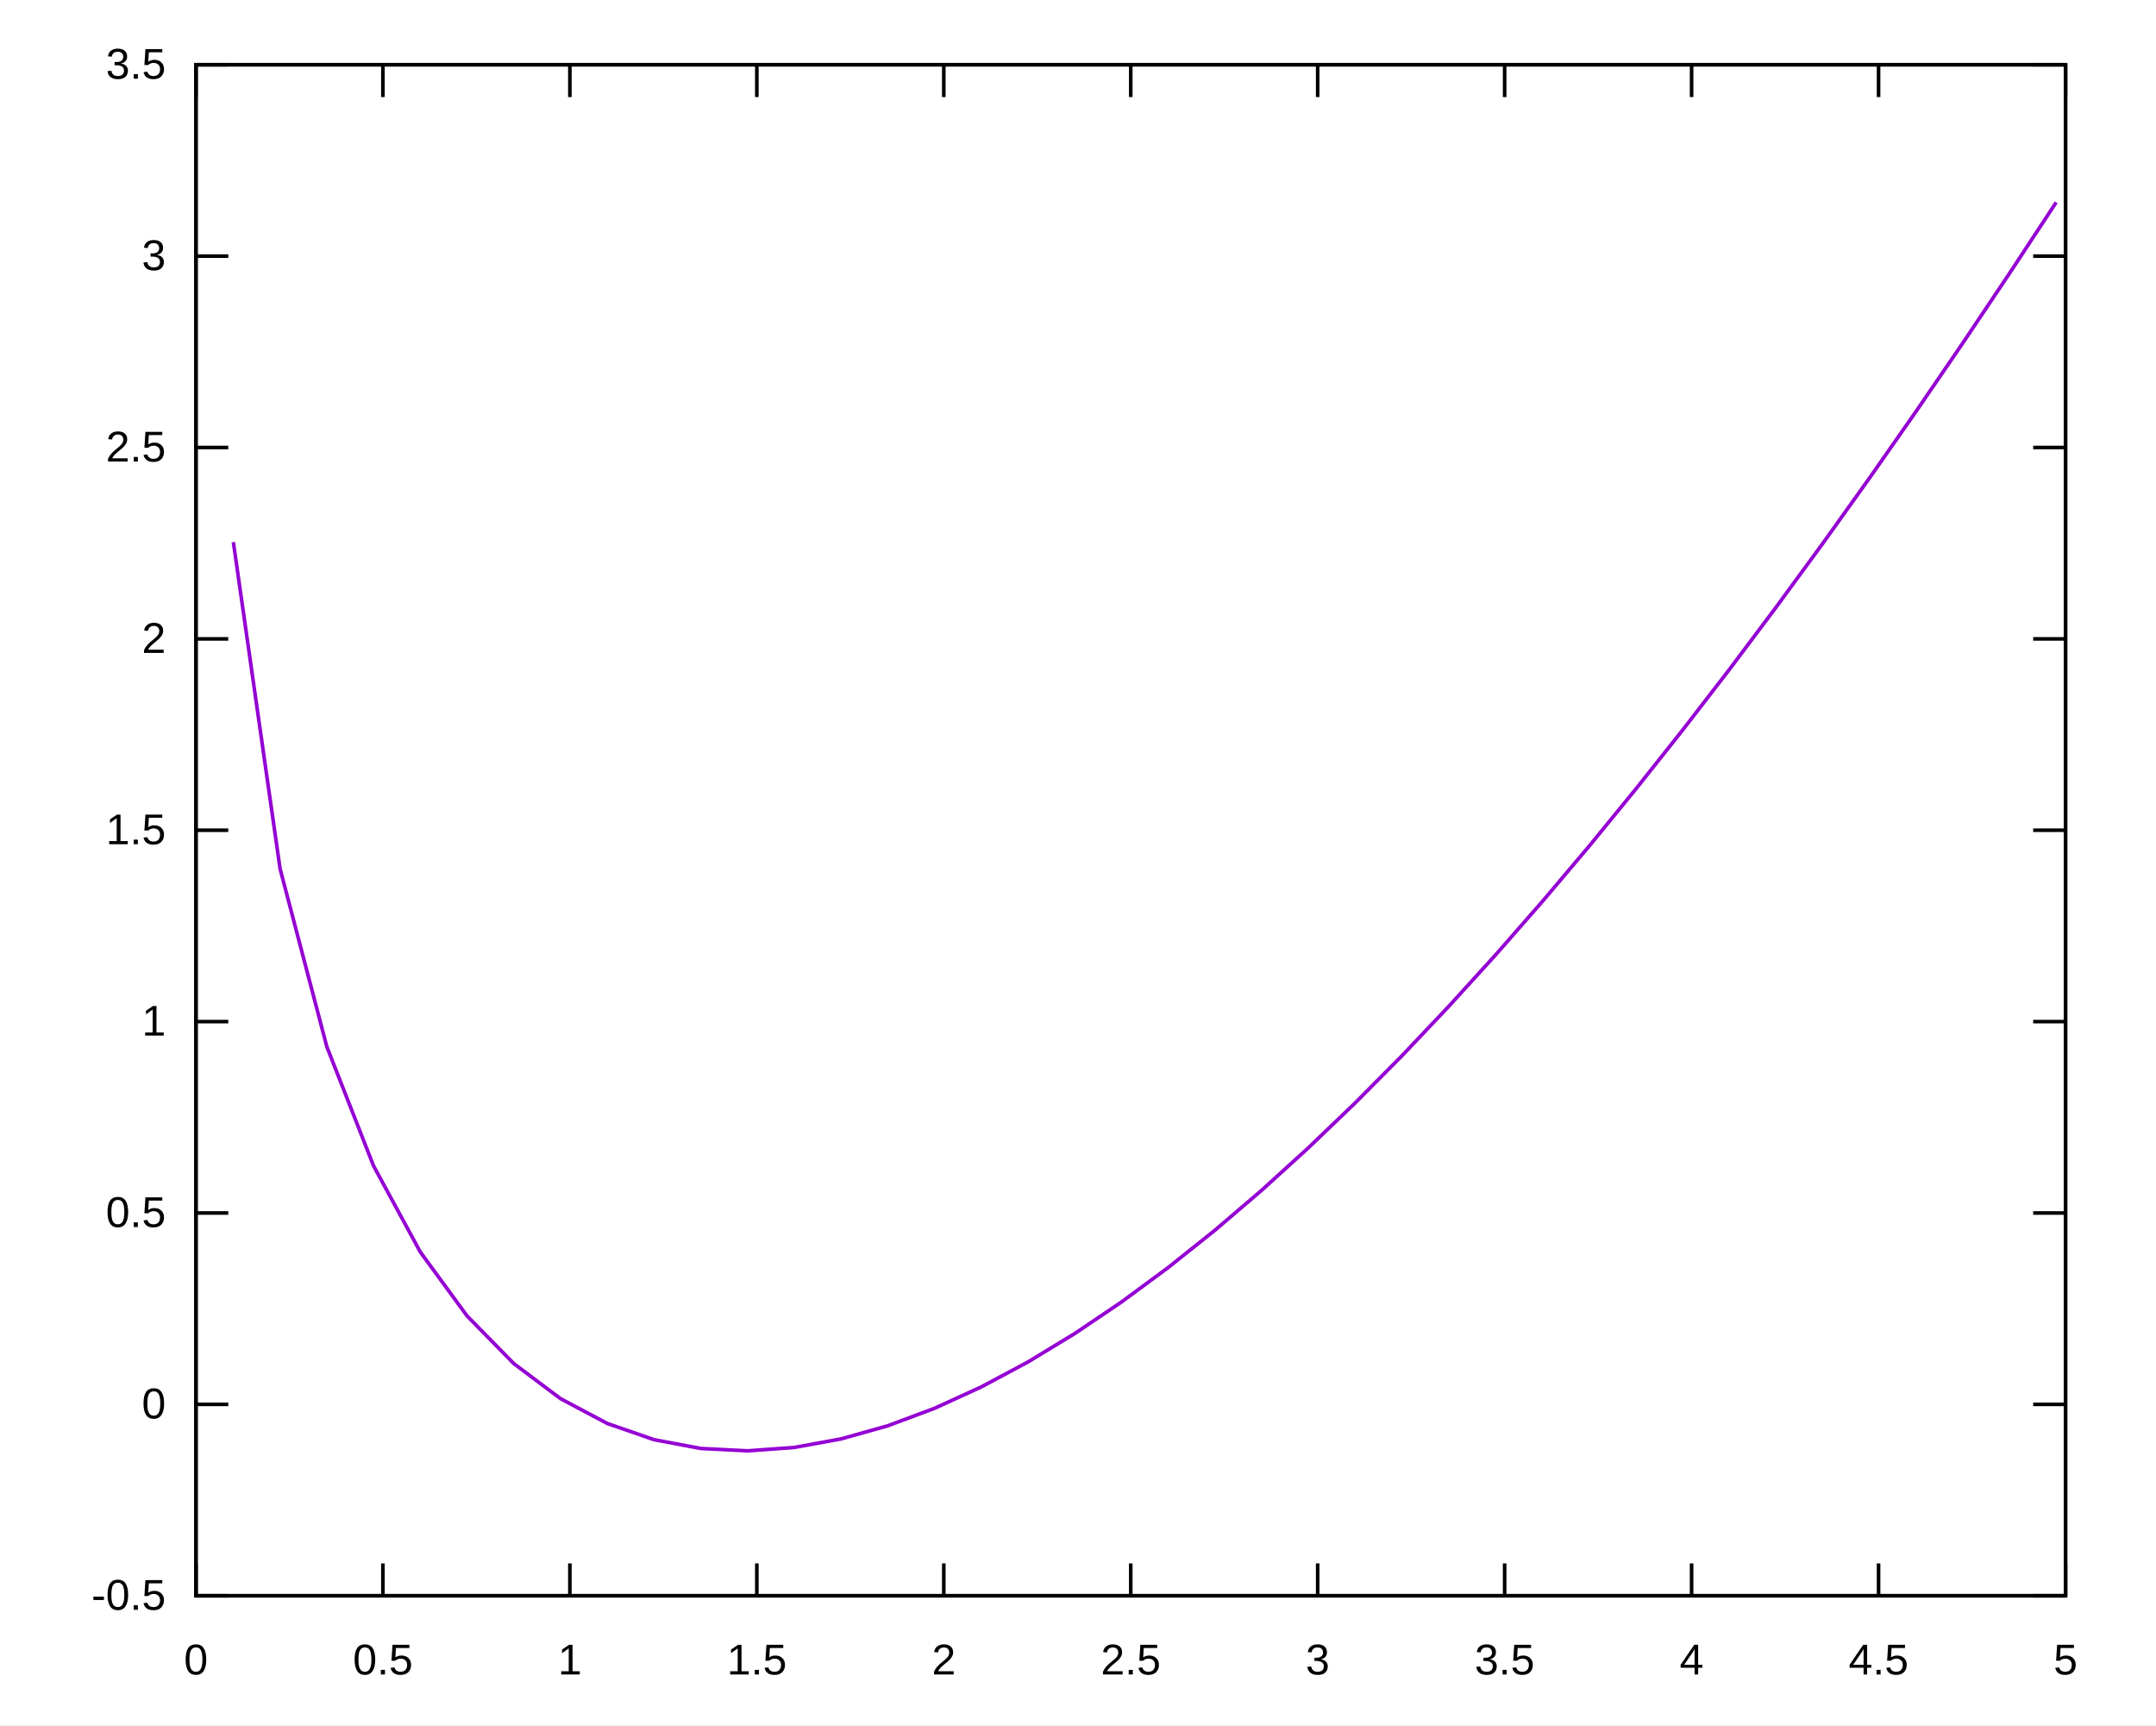
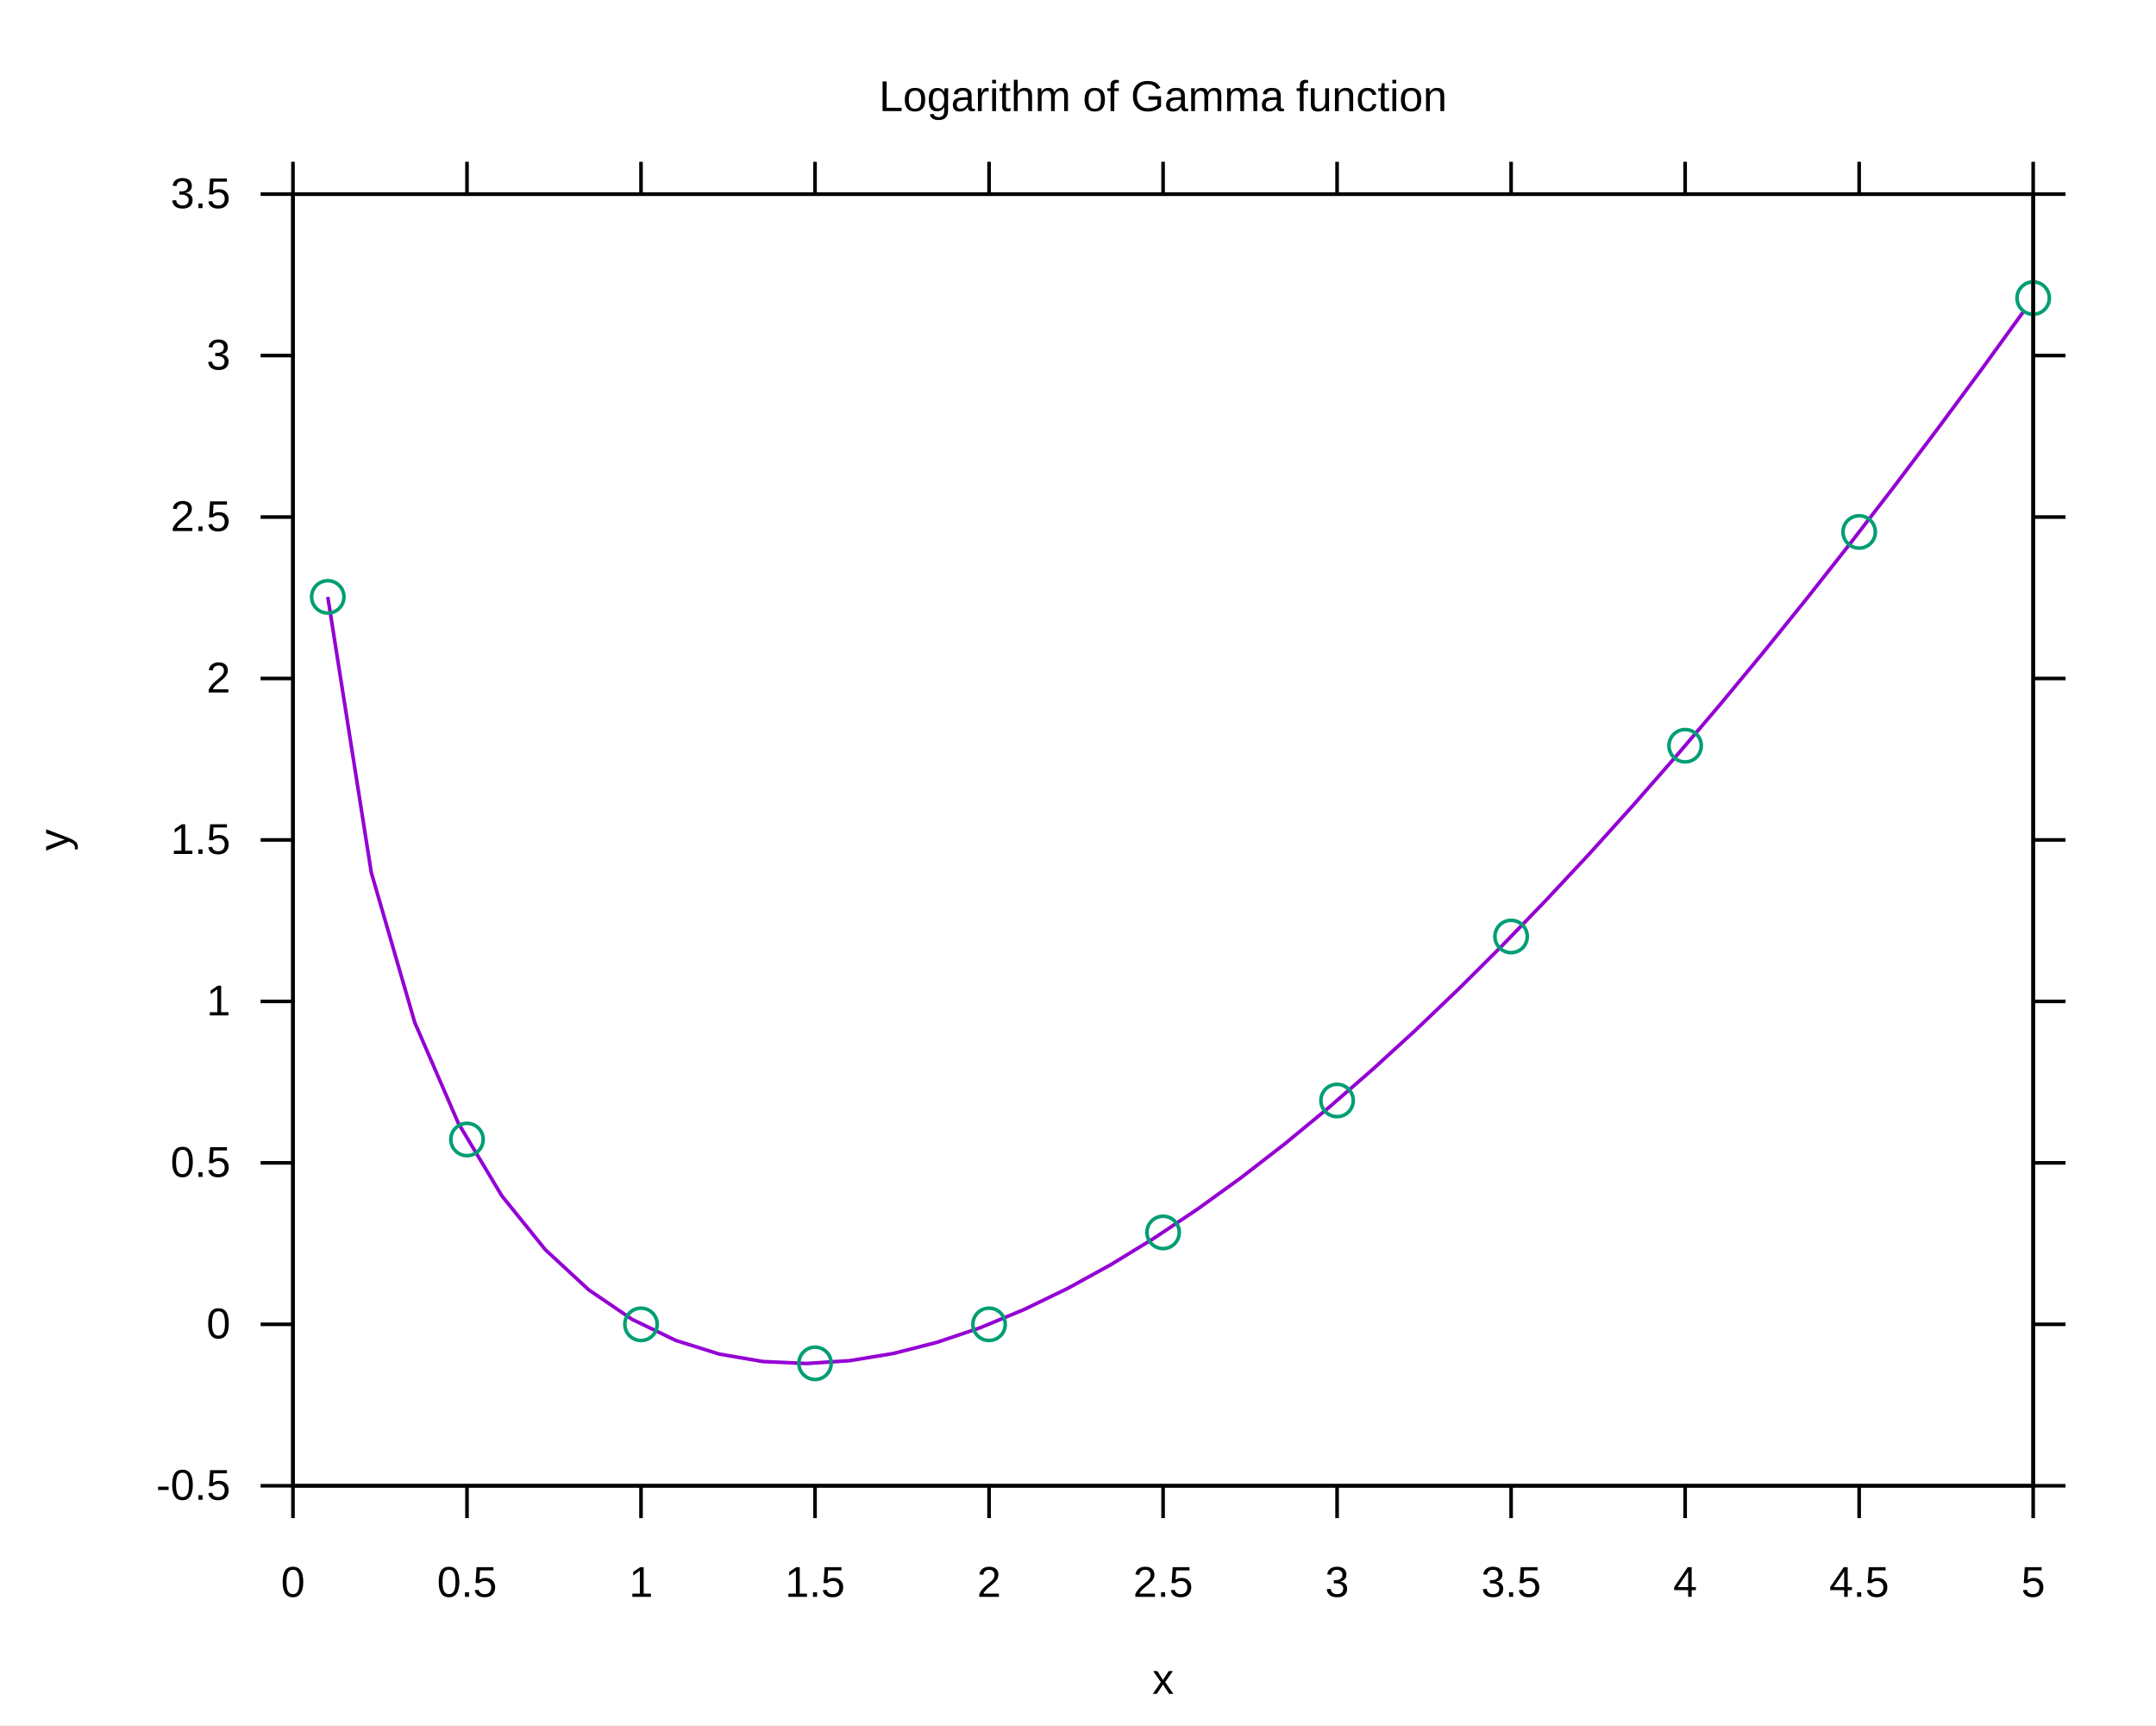
<svg xmlns="http://www.w3.org/2000/svg" xmlns:xlink="http://www.w3.org/1999/xlink" width="600" height="480" viewBox="0 0 600 480">
  <g id="gnuplot_canvas">
    <rect x="0" y="0" width="600" height="480" fill="#ffffff" />
    <defs>
      <circle id="gpDot" r="0.5" stroke-width="0.5" stroke="currentColor" />
      <path id="gpPt0" stroke-width="0.222" stroke="currentColor" d="M-1,0 h2 M0,-1 v2" />
      <path id="gpPt1" stroke-width="0.222" stroke="currentColor" d="M-1,-1 L1,1 M1,-1 L-1,1" />
      <path id="gpPt2" stroke-width="0.222" stroke="currentColor" d="M-1,0 L1,0 M0,-1 L0,1 M-1,-1 L1,1 M-1,1 L1,-1" />
      <rect id="gpPt3" stroke-width="0.222" stroke="currentColor" x="-1" y="-1" width="2" height="2" />
      <rect id="gpPt4" stroke-width="0.222" stroke="currentColor" fill="currentColor" x="-1" y="-1" width="2" height="2" />
      <circle id="gpPt5" stroke-width="0.222" stroke="currentColor" cx="0" cy="0" r="1" />
      <use xlink:href="#gpPt5" id="gpPt6" fill="currentColor" stroke="none" />
      <path id="gpPt7" stroke-width="0.222" stroke="currentColor" d="M0,-1.33 L-1.33,0.67 L1.33,0.67 z" />
      <use xlink:href="#gpPt7" id="gpPt8" fill="currentColor" stroke="none" />
      <use xlink:href="#gpPt7" id="gpPt9" stroke="currentColor" transform="rotate(180)" />
      <use xlink:href="#gpPt9" id="gpPt10" fill="currentColor" stroke="none" />
      <use xlink:href="#gpPt3" id="gpPt11" stroke="currentColor" transform="rotate(45)" />
      <use xlink:href="#gpPt11" id="gpPt12" fill="currentColor" stroke="none" />
      <path id="gpPt13" stroke-width="0.222" stroke="currentColor" d="M0,1.330 L1.265,0.411 L0.782,-1.067 L-0.782,-1.076 L-1.265,0.411 z" />
      <use xlink:href="#gpPt13" id="gpPt14" fill="currentColor" stroke="none" />
      <filter id="textbox" filterUnits="objectBoundingBox" x="0" y="0" height="1" width="1">
        <feFlood flood-color="#FFFFFF" flood-opacity="1" result="bgnd" />
        <feComposite in="SourceGraphic" in2="bgnd" operator="atop" />
      </filter>
      <filter id="greybox" filterUnits="objectBoundingBox" x="0" y="0" height="1" width="1">
        <feFlood flood-color="lightgrey" flood-opacity="1" result="grey" />
        <feComposite in="SourceGraphic" in2="grey" operator="atop" />
      </filter>
    </defs>
    <g fill="none" color="#FFFFFF" stroke="currentColor" stroke-width="1.00" stroke-linecap="butt" stroke-linejoin="miter">
</g>
    <g fill="none" color="black" stroke="currentColor" stroke-width="1.00" stroke-linecap="butt" stroke-linejoin="miter">
-       <path stroke="black" d="M54.53,444.00 L63.53,444.00 M574.82,444.00 L565.82,444.00  " />
-       <g transform="translate(46.14,447.90)" stroke="none" fill="black" font-family="Arial" font-size="12.00" text-anchor="end">
+       <path stroke="black" d="M81.53,413.40 L72.53,413.40 M565.82,413.40 L574.82,413.40  " />
+       <g transform="translate(64.14,417.30)" stroke="none" fill="black" font-family="Arial" font-size="12.00" text-anchor="end">
        <text>
          <tspan font-family="Arial">-0.5</tspan>
        </text>
      </g>
    </g>
    <g fill="none" color="black" stroke="currentColor" stroke-width="1.00" stroke-linecap="butt" stroke-linejoin="miter">
-       <path stroke="black" d="M54.53,390.75 L63.53,390.75 M574.82,390.75 L565.82,390.75  " />
-       <g transform="translate(46.14,394.65)" stroke="none" fill="black" font-family="Arial" font-size="12.00" text-anchor="end">
+       <path stroke="black" d="M81.53,368.48 L72.53,368.48 M565.82,368.48 L574.82,368.48  " />
+       <g transform="translate(64.14,372.38)" stroke="none" fill="black" font-family="Arial" font-size="12.00" text-anchor="end">
        <text>
          <tspan font-family="Arial"> 0</tspan>
        </text>
      </g>
    </g>
    <g fill="none" color="black" stroke="currentColor" stroke-width="1.00" stroke-linecap="butt" stroke-linejoin="miter">
-       <path stroke="black" d="M54.53,337.50 L63.53,337.50 M574.82,337.50 L565.82,337.50  " />
-       <g transform="translate(46.14,341.40)" stroke="none" fill="black" font-family="Arial" font-size="12.00" text-anchor="end">
+       <path stroke="black" d="M81.53,323.55 L72.53,323.55 M565.82,323.55 L574.82,323.55  " />
+       <g transform="translate(64.14,327.45)" stroke="none" fill="black" font-family="Arial" font-size="12.00" text-anchor="end">
        <text>
          <tspan font-family="Arial"> 0.5</tspan>
        </text>
      </g>
    </g>
    <g fill="none" color="black" stroke="currentColor" stroke-width="1.00" stroke-linecap="butt" stroke-linejoin="miter">
-       <path stroke="black" d="M54.53,284.25 L63.53,284.25 M574.82,284.25 L565.82,284.25  " />
-       <g transform="translate(46.14,288.15)" stroke="none" fill="black" font-family="Arial" font-size="12.00" text-anchor="end">
+       <path stroke="black" d="M81.53,278.63 L72.53,278.63 M565.82,278.63 L574.82,278.63  " />
+       <g transform="translate(64.14,282.53)" stroke="none" fill="black" font-family="Arial" font-size="12.00" text-anchor="end">
        <text>
          <tspan font-family="Arial"> 1</tspan>
        </text>
      </g>
    </g>
    <g fill="none" color="black" stroke="currentColor" stroke-width="1.00" stroke-linecap="butt" stroke-linejoin="miter">
-       <path stroke="black" d="M54.53,231.00 L63.53,231.00 M574.82,231.00 L565.82,231.00  " />
-       <g transform="translate(46.14,234.90)" stroke="none" fill="black" font-family="Arial" font-size="12.00" text-anchor="end">
+       <path stroke="black" d="M81.53,233.70 L72.53,233.70 M565.82,233.70 L574.82,233.70  " />
+       <g transform="translate(64.14,237.60)" stroke="none" fill="black" font-family="Arial" font-size="12.00" text-anchor="end">
        <text>
          <tspan font-family="Arial"> 1.5</tspan>
        </text>
      </g>
    </g>
    <g fill="none" color="black" stroke="currentColor" stroke-width="1.00" stroke-linecap="butt" stroke-linejoin="miter">
-       <path stroke="black" d="M54.53,177.76 L63.53,177.76 M574.82,177.76 L565.82,177.76  " />
-       <g transform="translate(46.14,181.66)" stroke="none" fill="black" font-family="Arial" font-size="12.00" text-anchor="end">
+       <path stroke="black" d="M81.53,188.78 L72.53,188.78 M565.82,188.78 L574.82,188.78  " />
+       <g transform="translate(64.14,192.68)" stroke="none" fill="black" font-family="Arial" font-size="12.00" text-anchor="end">
        <text>
          <tspan font-family="Arial"> 2</tspan>
        </text>
      </g>
    </g>
    <g fill="none" color="black" stroke="currentColor" stroke-width="1.00" stroke-linecap="butt" stroke-linejoin="miter">
-       <path stroke="black" d="M54.53,124.51 L63.53,124.51 M574.82,124.51 L565.82,124.51  " />
-       <g transform="translate(46.14,128.41)" stroke="none" fill="black" font-family="Arial" font-size="12.00" text-anchor="end">
+       <path stroke="black" d="M81.53,143.86 L72.53,143.86 M565.82,143.86 L574.82,143.86  " />
+       <g transform="translate(64.14,147.76)" stroke="none" fill="black" font-family="Arial" font-size="12.00" text-anchor="end">
        <text>
          <tspan font-family="Arial"> 2.5</tspan>
        </text>
      </g>
    </g>
    <g fill="none" color="black" stroke="currentColor" stroke-width="1.00" stroke-linecap="butt" stroke-linejoin="miter">
-       <path stroke="black" d="M54.53,71.26 L63.53,71.26 M574.82,71.26 L565.82,71.26  " />
-       <g transform="translate(46.14,75.16)" stroke="none" fill="black" font-family="Arial" font-size="12.00" text-anchor="end">
+       <path stroke="black" d="M81.53,98.93 L72.53,98.93 M565.82,98.93 L574.82,98.93  " />
+       <g transform="translate(64.14,102.83)" stroke="none" fill="black" font-family="Arial" font-size="12.00" text-anchor="end">
        <text>
          <tspan font-family="Arial"> 3</tspan>
        </text>
      </g>
    </g>
    <g fill="none" color="black" stroke="currentColor" stroke-width="1.00" stroke-linecap="butt" stroke-linejoin="miter">
-       <path stroke="black" d="M54.53,18.01 L63.53,18.01 M574.82,18.01 L565.82,18.01  " />
-       <g transform="translate(46.14,21.91)" stroke="none" fill="black" font-family="Arial" font-size="12.00" text-anchor="end">
+       <path stroke="black" d="M81.53,54.01 L72.53,54.01 M565.82,54.01 L574.82,54.01  " />
+       <g transform="translate(64.14,57.91)" stroke="none" fill="black" font-family="Arial" font-size="12.00" text-anchor="end">
        <text>
          <tspan font-family="Arial"> 3.5</tspan>
        </text>
      </g>
    </g>
    <g fill="none" color="black" stroke="currentColor" stroke-width="1.00" stroke-linecap="butt" stroke-linejoin="miter">
-       <path stroke="black" d="M54.53,444.00 L54.53,435.00 M54.53,18.01 L54.53,27.01  " />
-       <g transform="translate(54.53,465.90)" stroke="none" fill="black" font-family="Arial" font-size="12.00" text-anchor="middle">
+       <path stroke="black" d="M81.53,413.40 L81.53,422.40 M81.53,54.01 L81.53,45.01  " />
+       <g transform="translate(81.53,444.30)" stroke="none" fill="black" font-family="Arial" font-size="12.00" text-anchor="middle">
        <text>
          <tspan font-family="Arial"> 0</tspan>
        </text>
      </g>
    </g>
    <g fill="none" color="black" stroke="currentColor" stroke-width="1.00" stroke-linecap="butt" stroke-linejoin="miter">
-       <path stroke="black" d="M106.56,444.00 L106.56,435.00 M106.56,18.01 L106.56,27.01  " />
-       <g transform="translate(106.56,465.90)" stroke="none" fill="black" font-family="Arial" font-size="12.00" text-anchor="middle">
+       <path stroke="black" d="M129.96,413.40 L129.96,422.40 M129.96,54.01 L129.96,45.01  " />
+       <g transform="translate(129.96,444.30)" stroke="none" fill="black" font-family="Arial" font-size="12.00" text-anchor="middle">
        <text>
          <tspan font-family="Arial"> 0.5</tspan>
        </text>
      </g>
    </g>
    <g fill="none" color="black" stroke="currentColor" stroke-width="1.00" stroke-linecap="butt" stroke-linejoin="miter">
-       <path stroke="black" d="M158.59,444.00 L158.59,435.00 M158.59,18.01 L158.59,27.01  " />
-       <g transform="translate(158.59,465.90)" stroke="none" fill="black" font-family="Arial" font-size="12.00" text-anchor="middle">
+       <path stroke="black" d="M178.39,413.40 L178.39,422.40 M178.39,54.01 L178.39,45.01  " />
+       <g transform="translate(178.39,444.30)" stroke="none" fill="black" font-family="Arial" font-size="12.00" text-anchor="middle">
        <text>
          <tspan font-family="Arial"> 1</tspan>
        </text>
      </g>
    </g>
    <g fill="none" color="black" stroke="currentColor" stroke-width="1.00" stroke-linecap="butt" stroke-linejoin="miter">
-       <path stroke="black" d="M210.62,444.00 L210.62,435.00 M210.62,18.01 L210.62,27.01  " />
-       <g transform="translate(210.62,465.90)" stroke="none" fill="black" font-family="Arial" font-size="12.00" text-anchor="middle">
+       <path stroke="black" d="M226.82,413.40 L226.82,422.40 M226.82,54.01 L226.82,45.01  " />
+       <g transform="translate(226.82,444.30)" stroke="none" fill="black" font-family="Arial" font-size="12.00" text-anchor="middle">
        <text>
          <tspan font-family="Arial"> 1.5</tspan>
        </text>
      </g>
    </g>
    <g fill="none" color="black" stroke="currentColor" stroke-width="1.00" stroke-linecap="butt" stroke-linejoin="miter">
-       <path stroke="black" d="M262.65,444.00 L262.65,435.00 M262.65,18.01 L262.65,27.01  " />
-       <g transform="translate(262.65,465.90)" stroke="none" fill="black" font-family="Arial" font-size="12.00" text-anchor="middle">
+       <path stroke="black" d="M275.25,413.40 L275.25,422.40 M275.25,54.01 L275.25,45.01  " />
+       <g transform="translate(275.25,444.30)" stroke="none" fill="black" font-family="Arial" font-size="12.00" text-anchor="middle">
        <text>
          <tspan font-family="Arial"> 2</tspan>
        </text>
      </g>
    </g>
    <g fill="none" color="black" stroke="currentColor" stroke-width="1.00" stroke-linecap="butt" stroke-linejoin="miter">
-       <path stroke="black" d="M314.68,444.00 L314.68,435.00 M314.68,18.01 L314.68,27.01  " />
-       <g transform="translate(314.68,465.90)" stroke="none" fill="black" font-family="Arial" font-size="12.00" text-anchor="middle">
+       <path stroke="black" d="M323.68,413.40 L323.68,422.40 M323.68,54.01 L323.68,45.01  " />
+       <g transform="translate(323.68,444.30)" stroke="none" fill="black" font-family="Arial" font-size="12.00" text-anchor="middle">
        <text>
          <tspan font-family="Arial"> 2.5</tspan>
        </text>
      </g>
    </g>
    <g fill="none" color="black" stroke="currentColor" stroke-width="1.00" stroke-linecap="butt" stroke-linejoin="miter">
-       <path stroke="black" d="M366.70,444.00 L366.70,435.00 M366.70,18.01 L366.70,27.01  " />
-       <g transform="translate(366.70,465.90)" stroke="none" fill="black" font-family="Arial" font-size="12.00" text-anchor="middle">
+       <path stroke="black" d="M372.10,413.40 L372.10,422.40 M372.10,54.01 L372.10,45.01  " />
+       <g transform="translate(372.10,444.30)" stroke="none" fill="black" font-family="Arial" font-size="12.00" text-anchor="middle">
        <text>
          <tspan font-family="Arial"> 3</tspan>
        </text>
      </g>
    </g>
    <g fill="none" color="black" stroke="currentColor" stroke-width="1.00" stroke-linecap="butt" stroke-linejoin="miter">
-       <path stroke="black" d="M418.73,444.00 L418.73,435.00 M418.73,18.01 L418.73,27.01  " />
-       <g transform="translate(418.73,465.90)" stroke="none" fill="black" font-family="Arial" font-size="12.00" text-anchor="middle">
+       <path stroke="black" d="M420.53,413.40 L420.53,422.40 M420.53,54.01 L420.53,45.01  " />
+       <g transform="translate(420.53,444.30)" stroke="none" fill="black" font-family="Arial" font-size="12.00" text-anchor="middle">
        <text>
          <tspan font-family="Arial"> 3.5</tspan>
        </text>
      </g>
    </g>
    <g fill="none" color="black" stroke="currentColor" stroke-width="1.00" stroke-linecap="butt" stroke-linejoin="miter">
-       <path stroke="black" d="M470.76,444.00 L470.76,435.00 M470.76,18.01 L470.76,27.01  " />
-       <g transform="translate(470.76,465.90)" stroke="none" fill="black" font-family="Arial" font-size="12.00" text-anchor="middle">
+       <path stroke="black" d="M468.96,413.40 L468.96,422.40 M468.96,54.01 L468.96,45.01  " />
+       <g transform="translate(468.96,444.30)" stroke="none" fill="black" font-family="Arial" font-size="12.00" text-anchor="middle">
        <text>
          <tspan font-family="Arial"> 4</tspan>
        </text>
      </g>
    </g>
    <g fill="none" color="black" stroke="currentColor" stroke-width="1.00" stroke-linecap="butt" stroke-linejoin="miter">
-       <path stroke="black" d="M522.79,444.00 L522.79,435.00 M522.79,18.01 L522.79,27.01  " />
-       <g transform="translate(522.79,465.90)" stroke="none" fill="black" font-family="Arial" font-size="12.00" text-anchor="middle">
+       <path stroke="black" d="M517.39,413.40 L517.39,422.40 M517.39,54.01 L517.39,45.01  " />
+       <g transform="translate(517.39,444.30)" stroke="none" fill="black" font-family="Arial" font-size="12.00" text-anchor="middle">
        <text>
          <tspan font-family="Arial"> 4.5</tspan>
        </text>
      </g>
    </g>
    <g fill="none" color="black" stroke="currentColor" stroke-width="1.00" stroke-linecap="butt" stroke-linejoin="miter">
-       <path stroke="black" d="M574.82,444.00 L574.82,435.00 M574.82,18.01 L574.82,27.01  " />
-       <g transform="translate(574.82,465.90)" stroke="none" fill="black" font-family="Arial" font-size="12.00" text-anchor="middle">
+       <path stroke="black" d="M565.82,413.40 L565.82,422.40 M565.82,54.01 L565.82,45.01  " />
+       <g transform="translate(565.82,444.30)" stroke="none" fill="black" font-family="Arial" font-size="12.00" text-anchor="middle">
        <text>
          <tspan font-family="Arial"> 5</tspan>
        </text>
      </g>
    </g>
    <g fill="none" color="black" stroke="currentColor" stroke-width="1.00" stroke-linecap="butt" stroke-linejoin="miter">
</g>
    <g fill="none" color="black" stroke="currentColor" stroke-width="1.00" stroke-linecap="butt" stroke-linejoin="miter">
-       <path stroke="black" d="M54.53,18.01 L54.53,444.00 L574.82,444.00 L574.82,18.01 L54.53,18.01 Z  " />
+       <path stroke="black" d="M81.53,54.01 L81.53,413.40 L565.82,413.40 L565.82,54.01 L81.53,54.01 Z  " />
+     </g>
+     <g fill="none" color="black" stroke="currentColor" stroke-width="1.00" stroke-linecap="butt" stroke-linejoin="miter">
+       <g transform="translate(19.18,233.71) rotate(270)" stroke="none" fill="black" font-family="Arial" font-size="12.00" text-anchor="middle">
+         <text>
+           <tspan font-family="Arial">y</tspan>
+         </text>
+       </g>
+     </g>
+     <g fill="none" color="black" stroke="currentColor" stroke-width="1.00" stroke-linecap="butt" stroke-linejoin="miter">
+       <g transform="translate(323.67,471.30)" stroke="none" fill="black" font-family="Arial" font-size="12.00" text-anchor="middle">
+         <text>
+           <tspan font-family="Arial">x</tspan>
+         </text>
+       </g>
    </g>
    <g fill="none" color="black" stroke="currentColor" stroke-width="1.00" stroke-linecap="butt" stroke-linejoin="miter">
</g>
    <g id="gnuplot_plot_1">
      <g fill="none" color="black" stroke="currentColor" stroke-width="1.00" stroke-linecap="butt" stroke-linejoin="miter">
-         <path stroke="rgb(148,   0, 211)" d="M64.94,150.84 L77.94,241.71 L90.95,291.22 L103.96,324.40 L116.96,348.34 L129.97,366.13 L142.98,379.40 L155.99,389.16   L168.99,396.06 L182.00,400.57 L195.01,403.02 L208.02,403.68 L221.02,402.74 L234.03,400.37 L247.04,396.71 L260.04,391.86   L273.05,385.91 L286.06,378.96 L299.07,371.06 L312.07,362.29 L325.08,352.69 L338.09,342.31 L351.10,331.19 L364.10,319.38   L377.11,306.90 L390.12,293.79 L403.12,280.07 L416.13,265.78 L429.14,250.93 L442.15,235.55 L455.15,219.65 L468.16,203.27   L481.17,186.41 L494.18,169.08 L507.18,151.32 L520.19,133.12 L533.20,114.51 L546.20,95.50 L559.21,76.09 L572.22,56.30    " />
-       </g>
-     </g>
-     <g fill="none" color="#FFFFFF" stroke="rgb(148,   0, 211)" stroke-width="2.00" stroke-linecap="butt" stroke-linejoin="miter">
+         <path stroke="rgb(148,   0, 211)" d="M91.22,166.08 L103.32,242.74 L115.43,284.51 L127.54,312.50 L139.64,332.70 L151.75,347.70 L163.86,358.90 L175.97,367.13   L188.07,372.96 L200.18,376.76 L212.29,378.83 L224.40,379.38 L236.50,378.59 L248.61,376.59 L260.72,373.50 L272.82,369.41   L284.93,364.39 L297.04,358.53 L309.15,351.87 L321.25,344.46 L333.36,336.36 L345.47,327.61 L357.58,318.23 L369.68,308.26   L381.79,297.73 L393.90,286.67 L406.00,275.10 L418.11,263.04 L430.22,250.51 L442.33,237.54 L454.43,224.13 L466.54,210.30   L478.65,196.08 L490.76,181.47 L502.86,166.48 L514.97,151.13 L527.08,135.42 L539.18,119.38 L551.29,103.01 L563.40,86.31    " />
+       </g>
+     </g>
+     <g id="gnuplot_plot_2">
+       <g fill="none" color="black" stroke="currentColor" stroke-width="1.00" stroke-linecap="butt" stroke-linejoin="miter">
+         <use xlink:href="#gpPt5" transform="translate(91.22,166.08) scale(4.50)" color="rgb(  0, 158, 115)" />
+         <use xlink:href="#gpPt5" transform="translate(129.96,317.05) scale(4.50)" color="rgb(  0, 158, 115)" />
+         <use xlink:href="#gpPt5" transform="translate(178.39,368.48) scale(4.50)" color="rgb(  0, 158, 115)" />
+         <use xlink:href="#gpPt5" transform="translate(226.82,379.33) scale(4.50)" color="rgb(  0, 158, 115)" />
+         <use xlink:href="#gpPt5" transform="translate(275.25,368.48) scale(4.50)" color="rgb(  0, 158, 115)" />
+         <use xlink:href="#gpPt5" transform="translate(323.68,342.90) scale(4.50)" color="rgb(  0, 158, 115)" />
+         <use xlink:href="#gpPt5" transform="translate(372.10,306.20) scale(4.50)" color="rgb(  0, 158, 115)" />
+         <use xlink:href="#gpPt5" transform="translate(420.53,260.57) scale(4.50)" color="rgb(  0, 158, 115)" />
+         <use xlink:href="#gpPt5" transform="translate(468.96,207.49) scale(4.50)" color="rgb(  0, 158, 115)" />
+         <use xlink:href="#gpPt5" transform="translate(517.39,148.01) scale(4.50)" color="rgb(  0, 158, 115)" />
+         <use xlink:href="#gpPt5" transform="translate(565.82,82.94) scale(4.50)" color="rgb(  0, 158, 115)" />
+       </g>
+     </g>
+     <g fill="none" color="#FFFFFF" stroke="rgb(  0, 158, 115)" stroke-width="2.00" stroke-linecap="butt" stroke-linejoin="miter">
</g>
    <g fill="none" color="black" stroke="currentColor" stroke-width="2.00" stroke-linecap="butt" stroke-linejoin="miter">
</g>
    <g fill="none" color="black" stroke="black" stroke-width="1.00" stroke-linecap="butt" stroke-linejoin="miter">
</g>
    <g fill="none" color="black" stroke="currentColor" stroke-width="1.00" stroke-linecap="butt" stroke-linejoin="miter">
-       <path stroke="black" d="M54.53,18.01 L54.53,444.00 L574.82,444.00 L574.82,18.01 L54.53,18.01 Z  " />
+       <path stroke="black" d="M81.53,54.01 L81.53,413.40 L565.82,413.40 L565.82,54.01 L81.53,54.01 Z  " />
+     </g>
+     <g fill="none" color="black" stroke="currentColor" stroke-width="1.00" stroke-linecap="butt" stroke-linejoin="miter">
+       <g transform="translate(323.67,30.91)" stroke="none" fill="black" font-family="Arial" font-size="12.00" text-anchor="middle">
+         <text>
+           <tspan font-family="Arial">Logarithm of Gamma function</tspan>
+         </text>
+       </g>
    </g>
    <g fill="none" color="black" stroke="currentColor" stroke-width="1.00" stroke-linecap="butt" stroke-linejoin="miter">
</g>
  </g>
</svg>
